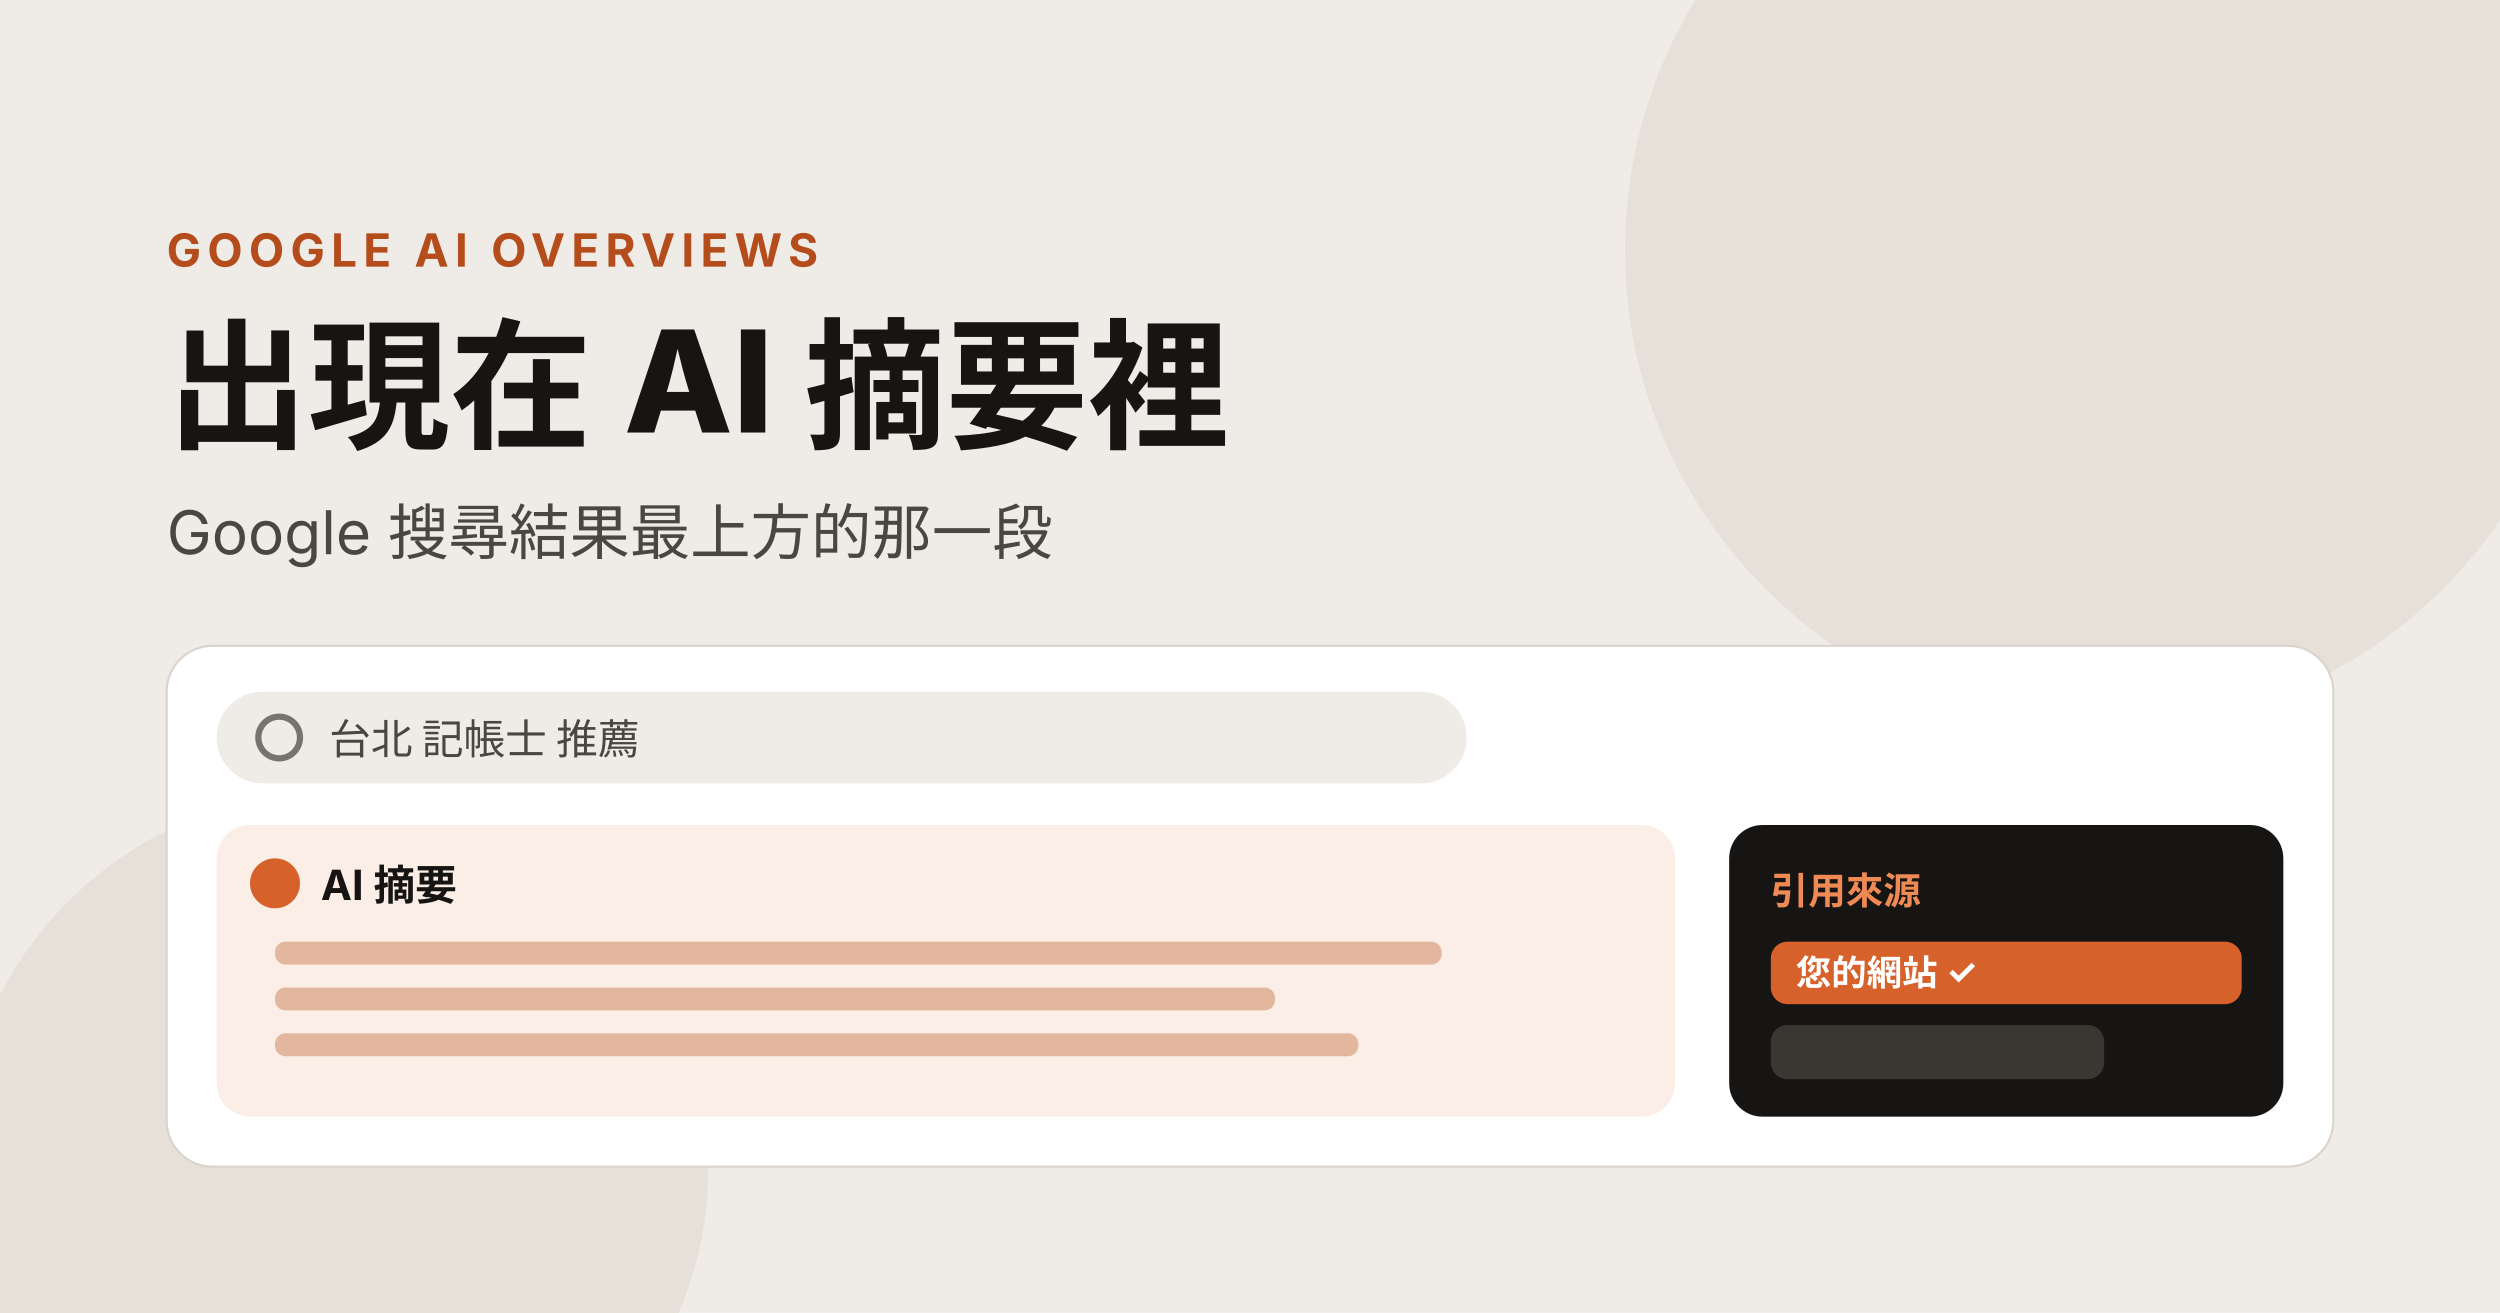
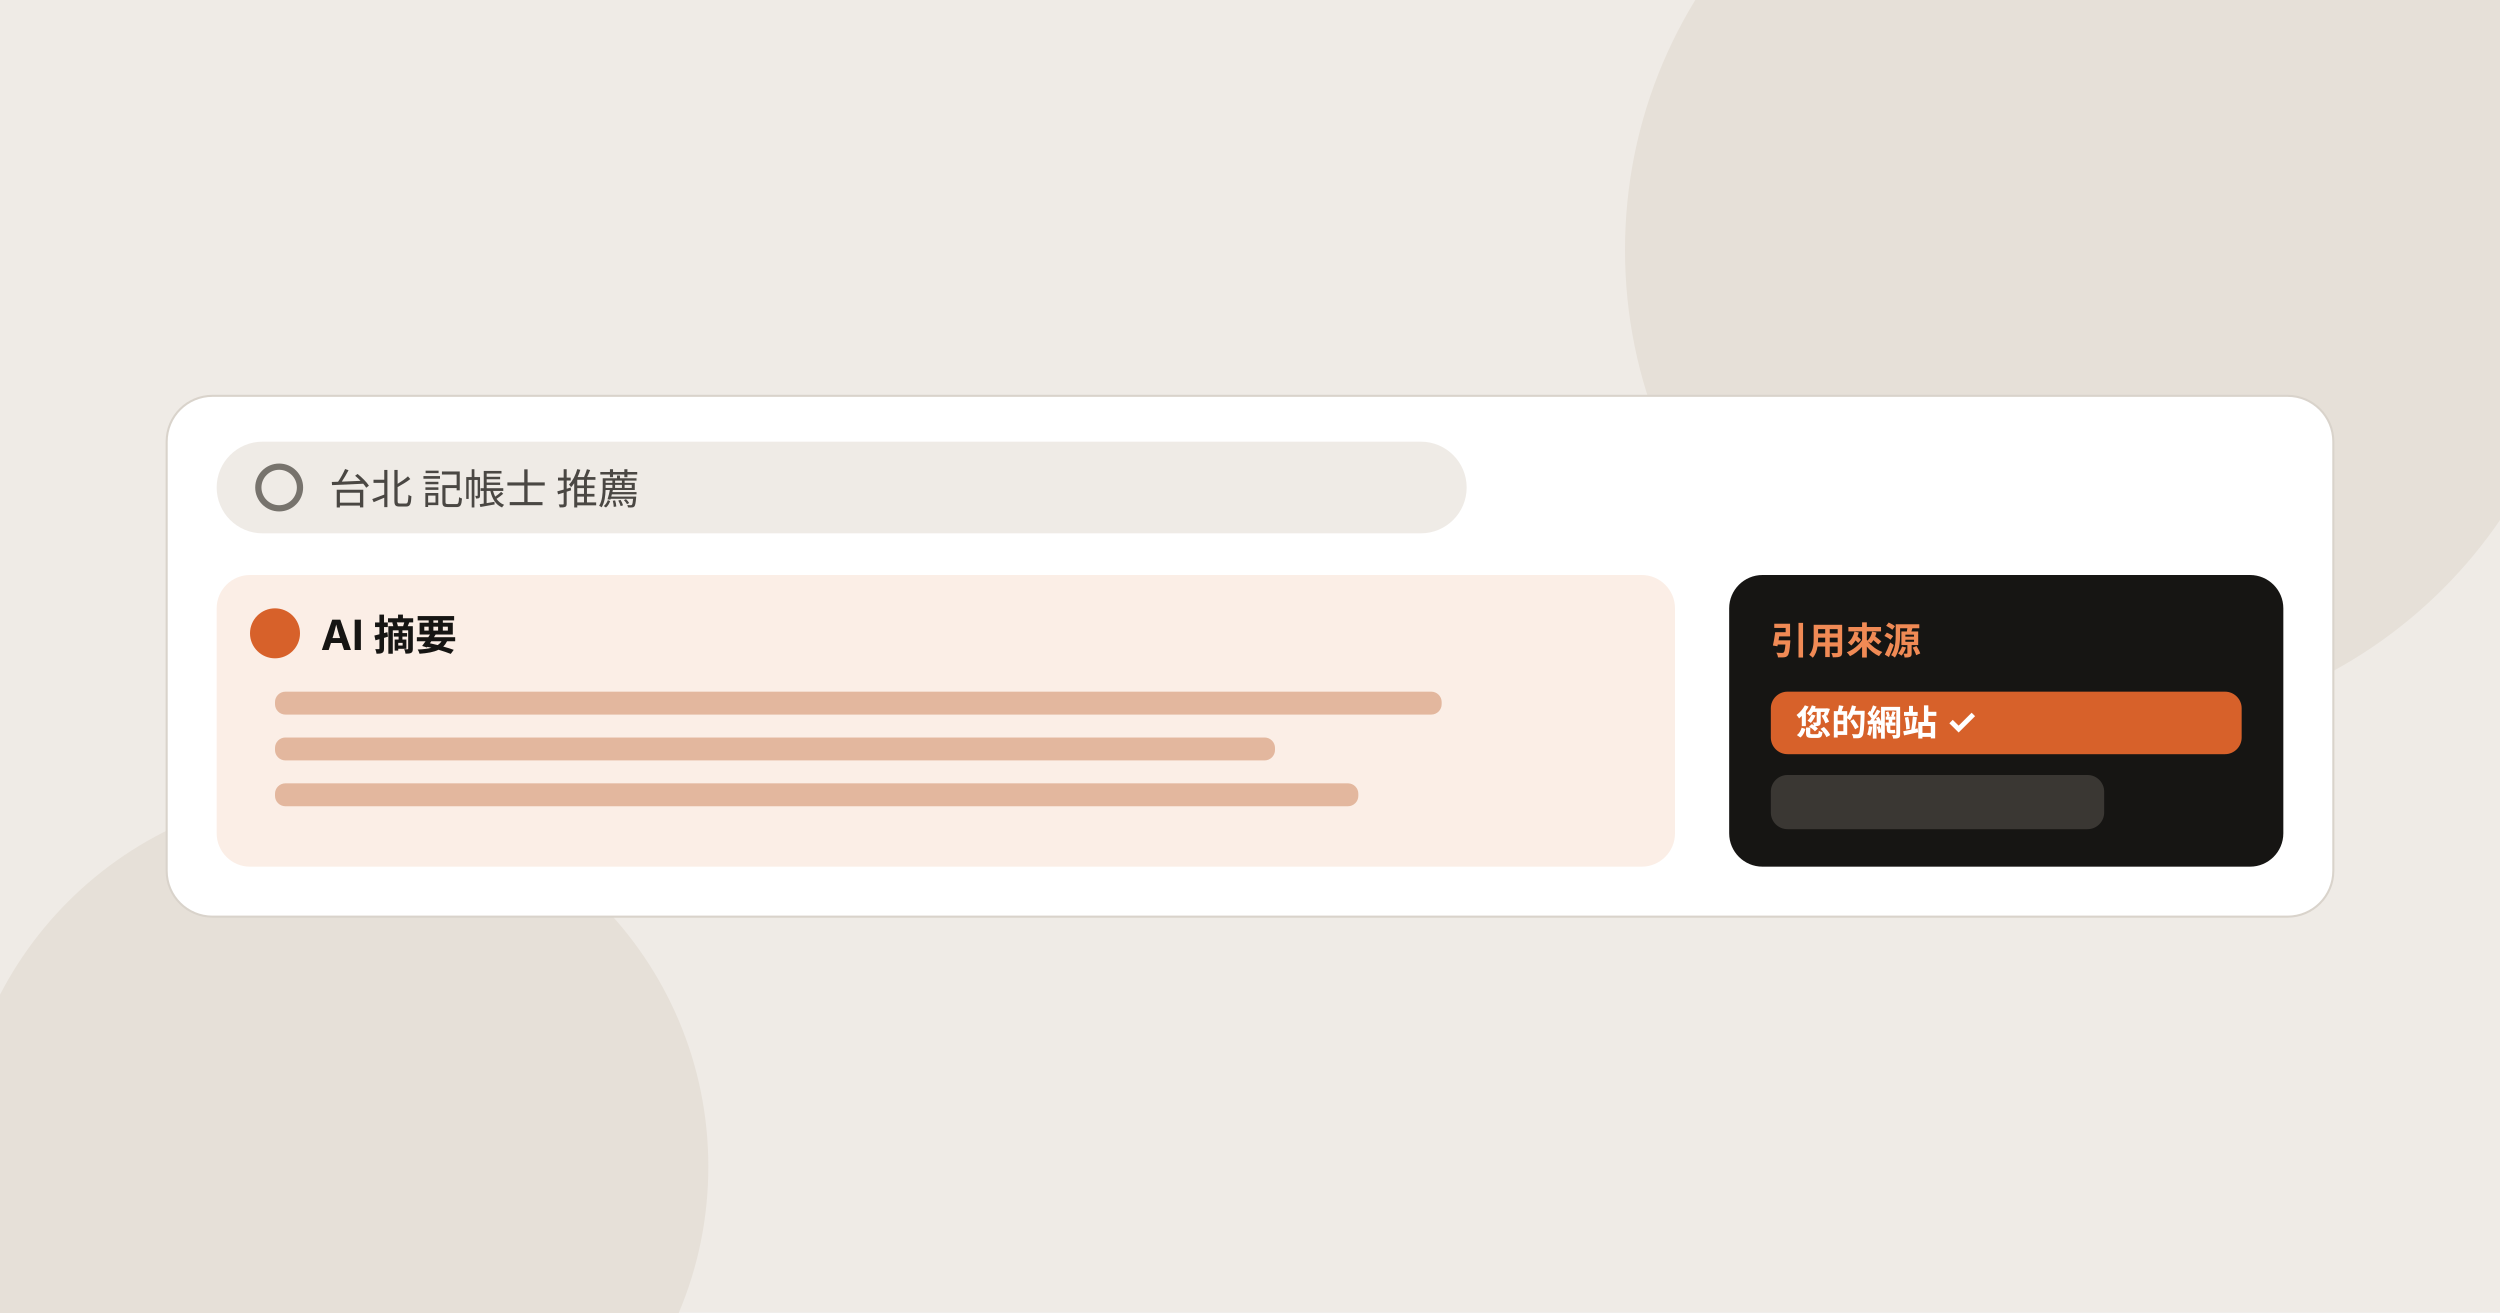
<svg xmlns="http://www.w3.org/2000/svg" viewBox="0 0 1200 630" font-family="Inter, 'PingFang TC', 'Noto Sans TC', sans-serif">
  <rect width="1200" height="630" fill="#efebe6" />
  <circle cx="1010" cy="120" r="230" fill="#e6e0d8" />
  <circle cx="160" cy="560" r="180" fill="#e6e0d8" />
-   <text x="80" y="128" font-size="22" font-weight="700" fill="#b44c1c" letter-spacing="3">GOOGLE AI OVERVIEWS</text>
-   <text x="80" y="210" font-size="68" font-weight="800" fill="#161513">出現在 AI 摘要裡</text>
-   <text x="80" y="266" font-size="29" fill="#4a4743">Google 搜尋結果最上方的那一段</text>
-   <g transform="translate(80 310)">
+   <g transform="translate(80 190)">
    <rect width="1040" height="250" rx="22" fill="#fff" stroke="#d9d3cb" />
    <rect x="24" y="22" width="600" height="44" rx="22" fill="#efebe6" />
    <circle cx="54" cy="44" r="10" fill="none" stroke="#77736d" stroke-width="3" />
    <text x="78" y="52" font-size="20" fill="#4a4743">台北 記帳士 推薦</text>
    <rect x="24" y="86" width="700" height="140" rx="16" fill="#fbeee6" />
    <circle cx="52" cy="114" r="12" fill="#d7612a" />
    <text x="74" y="122" font-size="20" font-weight="700" fill="#161513">AI 摘要</text>
    <rect x="52" y="142" width="560" height="11" rx="5" fill="#e3b79e" />
    <rect x="52" y="164" width="480" height="11" rx="5" fill="#e3b79e" />
    <rect x="52" y="186" width="520" height="11" rx="5" fill="#e3b79e" />
    <g transform="translate(750 86)">
      <rect width="266" height="140" rx="16" fill="#161513" />
      <text x="20" y="38" font-size="18" fill="#f08a55" font-weight="700">引用來源</text>
      <rect x="20" y="56" width="226" height="30" rx="8" fill="#d7612a" />
      <text x="32" y="77" font-size="17" fill="#fff" font-weight="700">您的網站 ✓</text>
      <rect x="20" y="96" width="160" height="26" rx="8" fill="#3a3733" />
    </g>
  </g>
</svg>
